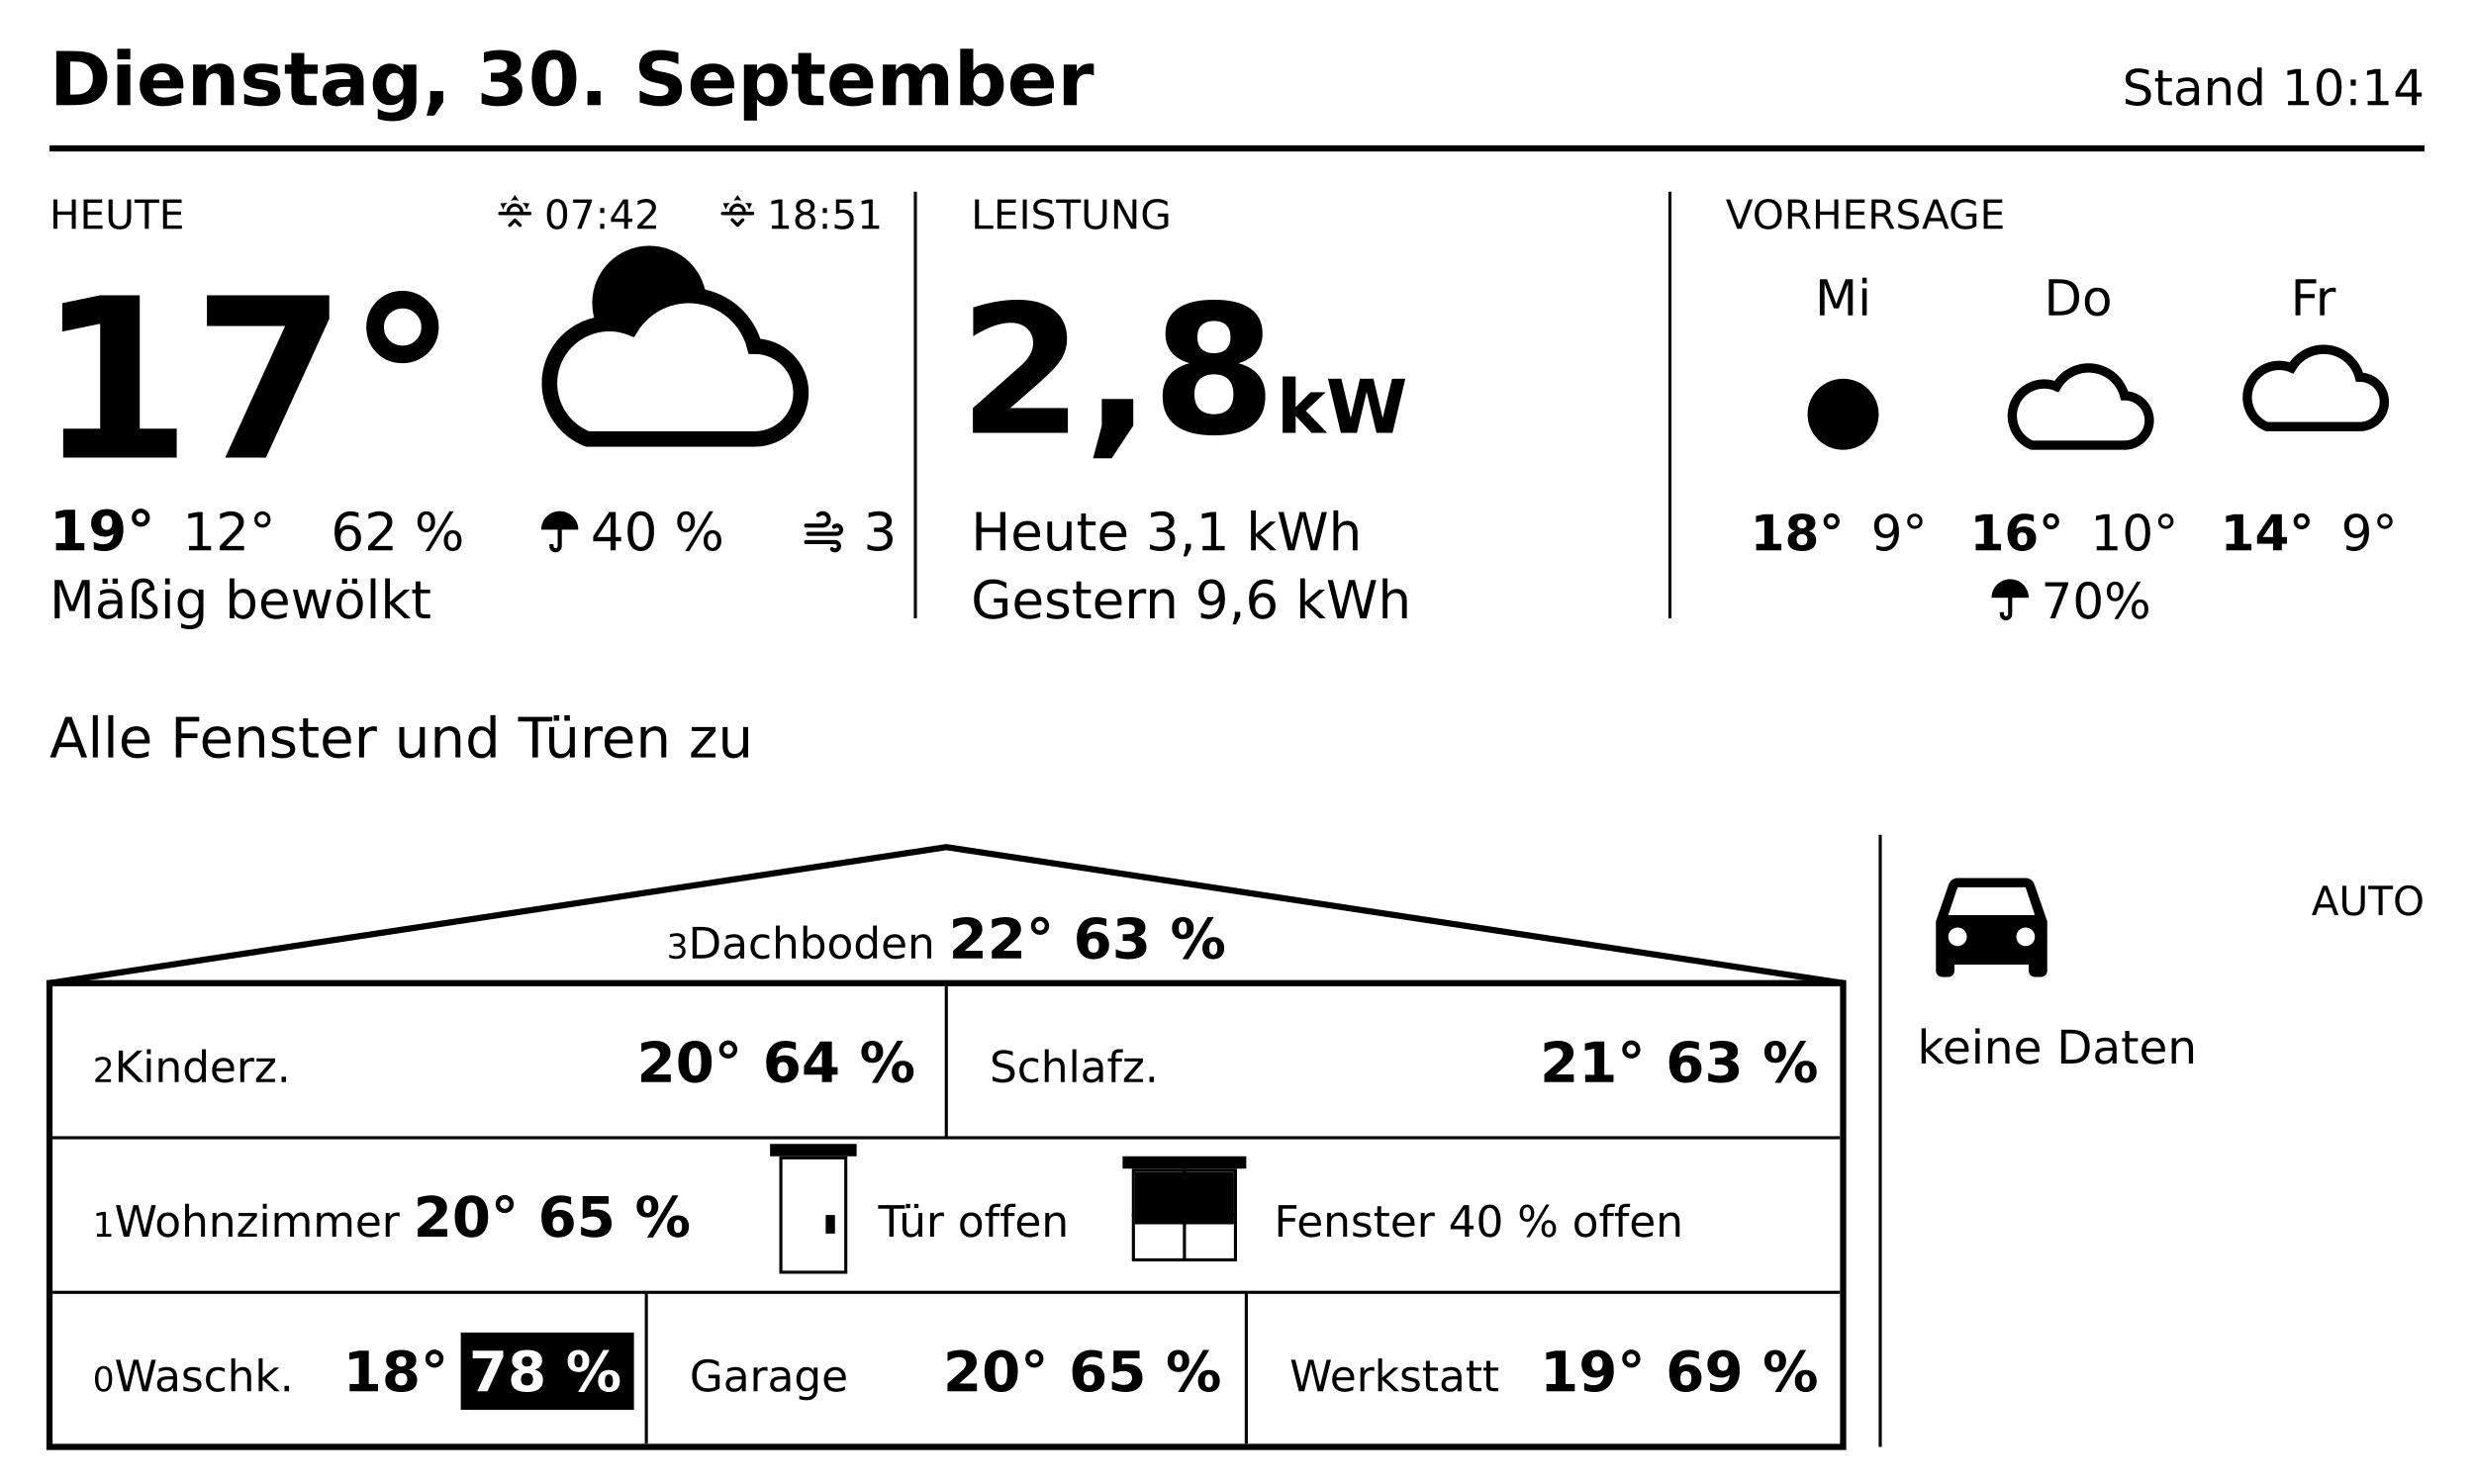
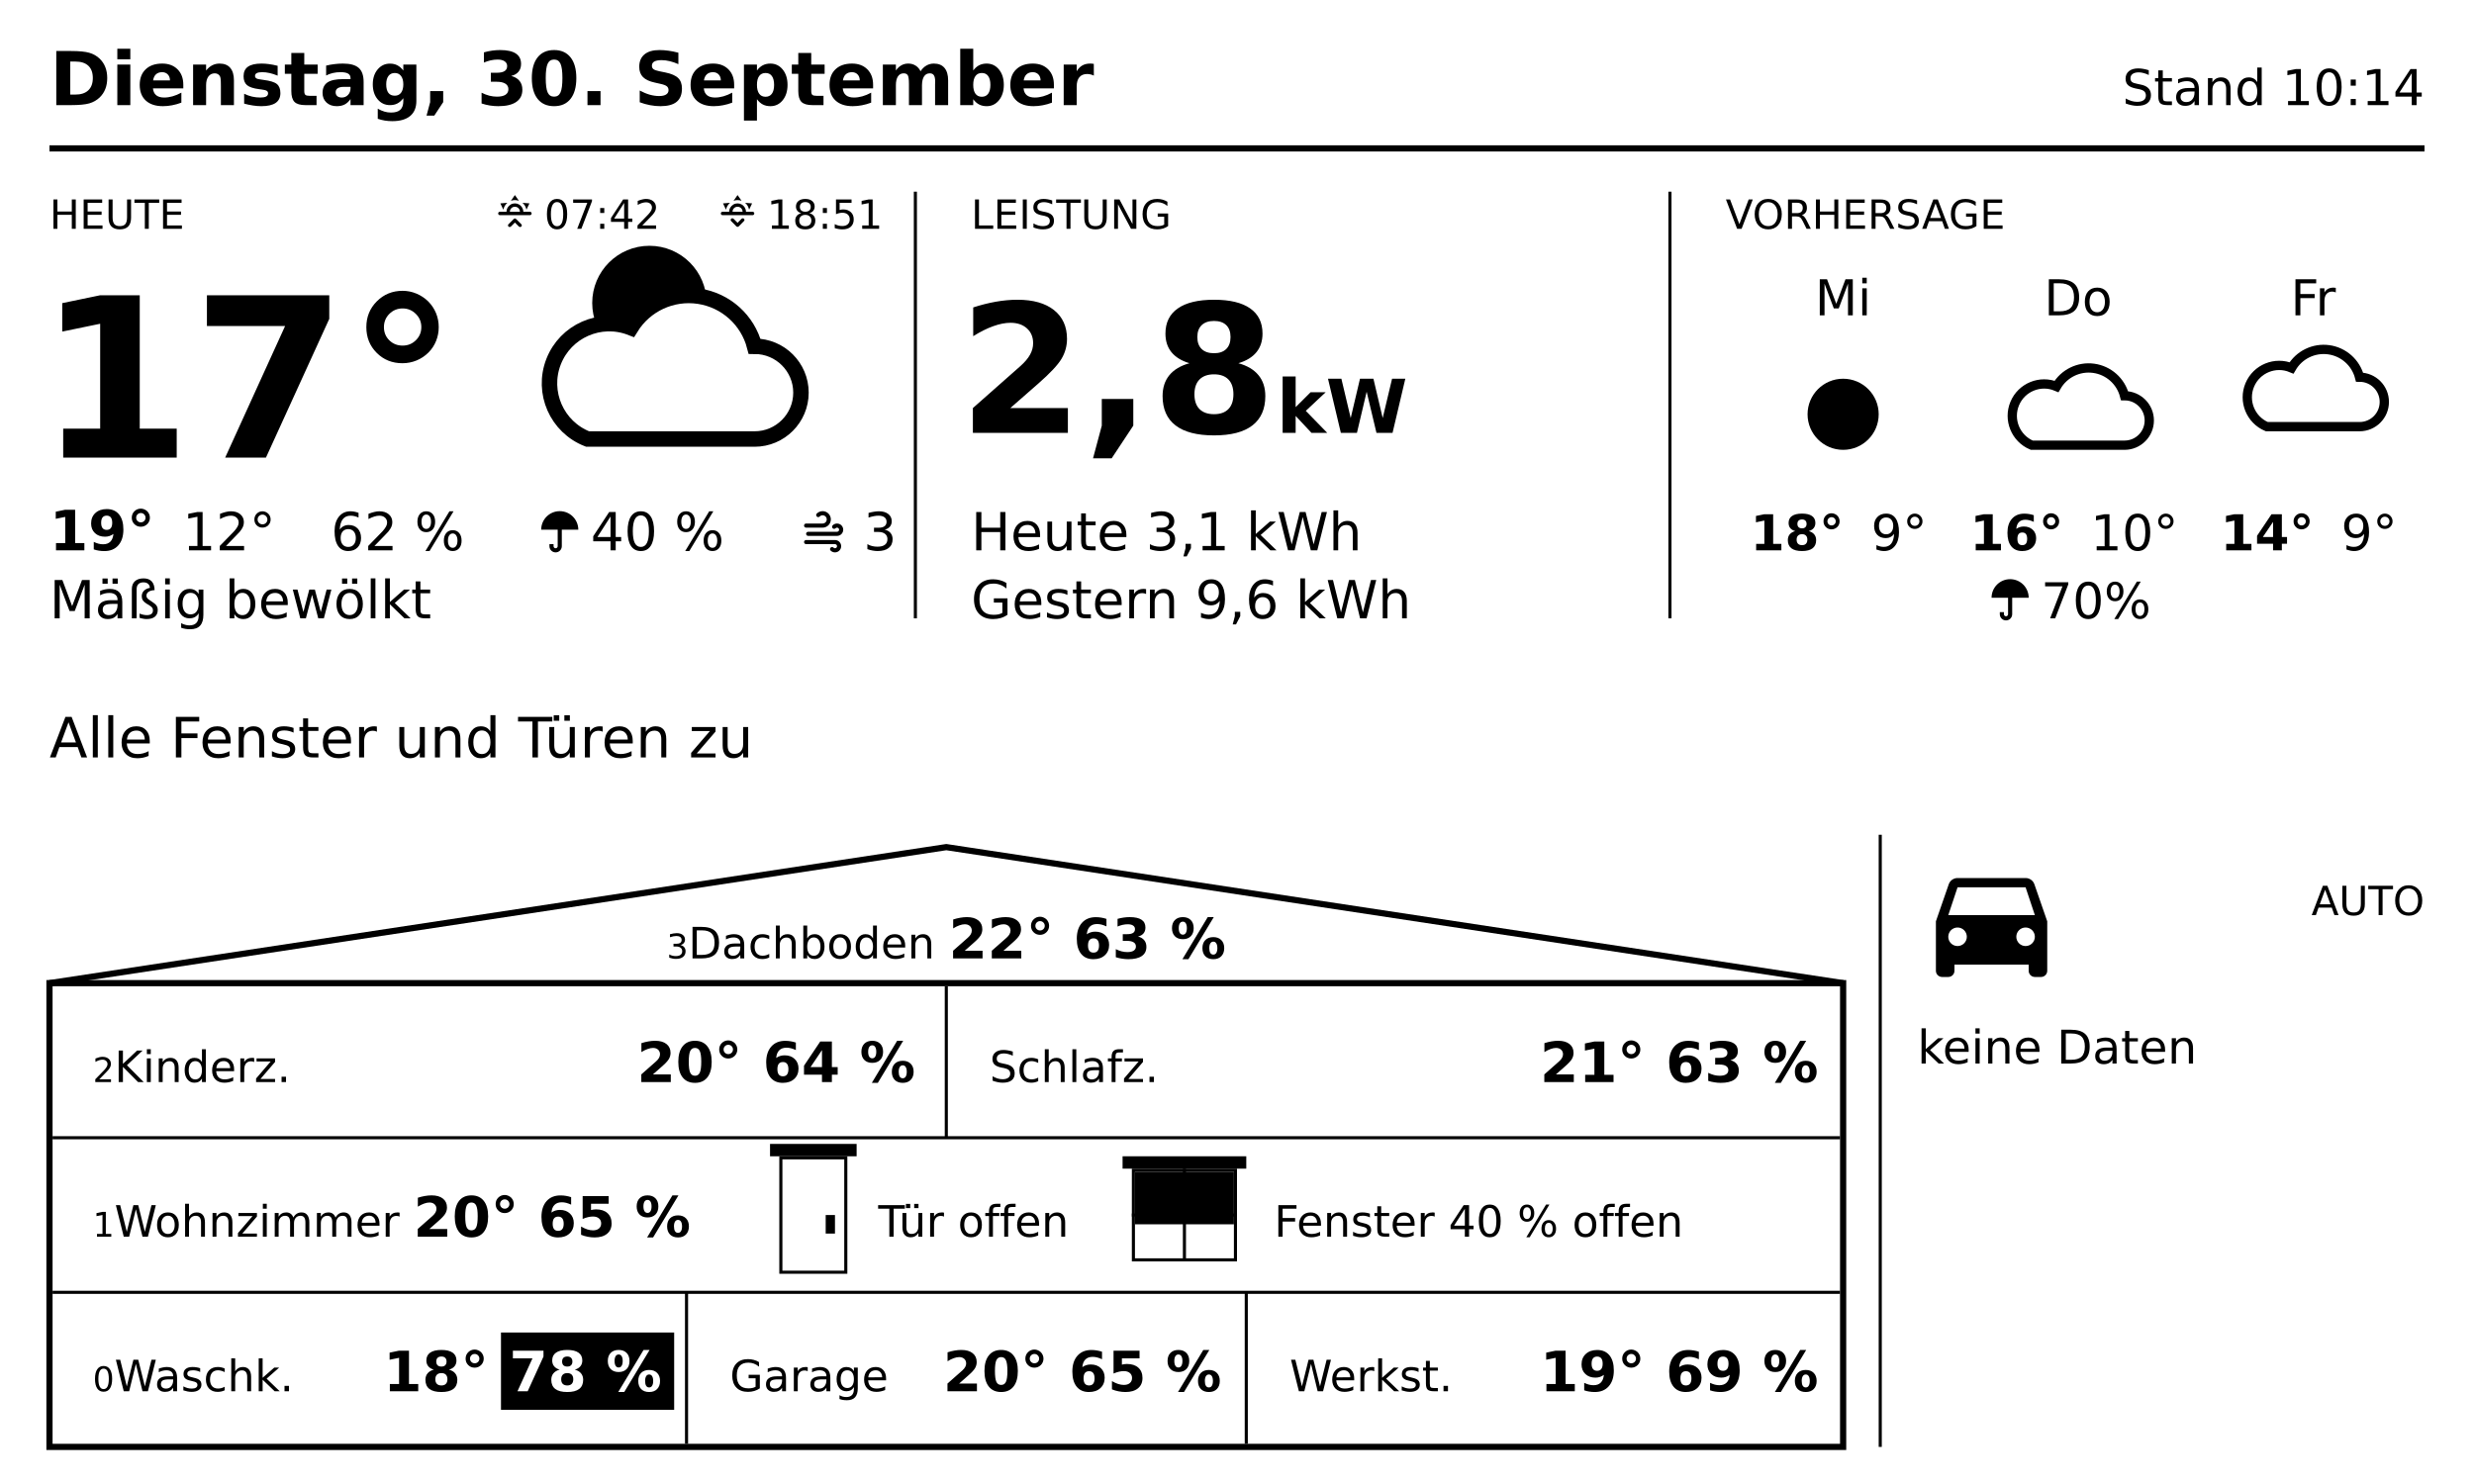
<svg xmlns="http://www.w3.org/2000/svg" width="800" height="480" viewBox="0 0 800 480" role="img" aria-label="Layout A daily overview in black and white" font-family="Verdana, 'DejaVu Sans', sans-serif" fill="#000">
  <rect width="800" height="480" fill="#fff" />
  <text x="16" y="34" font-size="24" font-weight="bold">Dienstag, 30. September</text>
  <text x="784" y="34" font-size="16" text-anchor="end" fill="#000">Stand 10:14</text>
  <rect x="16" y="47" width="768" height="2" fill="#000" />
  <text x="16" y="74" font-size="13" fill="#000">HEUTE</text>
  <path transform="translate(160 62) scale(0.025391 -0.025391) translate(0 -448)" d="M64 192H149Q149 221 163.5 245.5Q178 270 202.5 284.5Q227 299 256.0 299.0Q285 299 309.5 284.5Q334 270 348.5 245.5Q363 221 363 192H448Q457 192 463.0 186.0Q469 180 469.0 171.0Q469 162 463.0 155.5Q457 149 448 149H64Q55 149 49.0 155.5Q43 162 43.0 171.0Q43 180 49.0 186.0Q55 192 64 192ZM320 192Q320 219 301.5 237.5Q283 256 256.0 256.0Q229 256 210.5 237.5Q192 219 192 192ZM256 405 307 332Q282 341 256.0 341.0Q230 341 205 332ZM71 299 160 306Q140 289 127.0 267.0Q114 245 109 218ZM441 299 403 218Q398 244 385.0 267.0Q372 290 352 306ZM271 100 337 34Q344 28 344.0 19.0Q344 10 337.5 4.0Q331 -2 322.5 -2.0Q314 -2 307 4L256 55L205 4Q198 -2 189.5 -2.0Q181 -2 174.5 4.0Q168 10 168.0 19.0Q168 28 175 34L241 100Q248 107 256.0 107.0Q264 107 271 100Z" fill="#000" />
  <text x="176" y="74" font-size="13" fill="#000">07:42</text>
  <path transform="translate(232 62) scale(0.025391 -0.025391) translate(0 -448)" d="M64 192H149Q149 221 163.5 245.5Q178 270 202.5 284.5Q227 299 256.0 299.0Q285 299 309.5 284.5Q334 270 348.5 245.5Q363 221 363 192H448Q457 192 463.0 186.0Q469 180 469.0 171.0Q469 162 463.0 155.5Q457 149 448 149H64Q55 149 49.0 155.5Q43 162 43.0 171.0Q43 180 49.0 186.0Q55 192 64 192ZM320 192Q320 219 301.5 237.5Q283 256 256.0 256.0Q229 256 210.5 237.5Q192 219 192 192ZM256 405 307 332Q282 341 256.0 341.0Q230 341 205 332ZM71 299 160 306Q140 289 127.0 267.0Q114 245 109 218ZM441 299 403 218Q398 244 385.0 267.0Q372 290 352 306ZM271 6 337 73Q344 79 344.0 88.0Q344 97 337.5 103.0Q331 109 322.5 109.0Q314 109 307 103L256 51L205 103Q198 109 189.5 109.0Q181 109 174.5 103.0Q168 97 168.0 88.0Q168 79 175 73L241 6Q248 0 256.0 0.0Q264 0 271 6Z" fill="#000" />
  <text x="248" y="74" font-size="13" fill="#000">18:51</text>
  <text x="12" y="148" font-size="72" font-weight="bold">17°</text>
  <g transform="translate(0 6)" fill="none" stroke="#000" stroke-width="5">
    <circle cx="210" cy="92" r="16" fill="#000" stroke="#000" />
    <path d="M190 136 h54 a15 15 0 0 0 0-30 a22 22 0 0 0-40-6 a15 15 0 0 0-14 36z" fill="#fff" />
  </g>
  <text x="16" y="178" font-size="18" font-weight="bold">19°</text>
  <text x="59" y="178" font-size="17" fill="#000">12°</text>
  <text x="107" y="178" font-size="17" fill="#000">62 %</text>
  <path transform="translate(173 164) scale(0.6667)" d="M12,2A9,9 0 0,1 21,11H13V19A3,3 0 0,1 10,22A3,3 0 0,1 7,19V18H9V19A1,1 0 0,0 10,20A1,1 0 0,0 11,19V11H3A9,9 0 0,1 12,2Z" fill="#000" />
  <text x="191" y="178" font-size="17">40 %</text>
  <path transform="translate(258 164) scale(0.6667)" d="M4,10A1,1 0 0,1 3,9A1,1 0 0,1 4,8H12A2,2 0 0,0 14,6A2,2 0 0,0 12,4C11.45,4 10.95,4.22 10.59,4.59C10.2,5 9.56,5 9.17,4.59C8.78,4.2 8.78,3.56 9.17,3.17C9.9,2.45 10.9,2 12,2A4,4 0 0,1 16,6A4,4 0 0,1 12,10H4M19,12A1,1 0 0,0 20,11A1,1 0 0,0 19,10C18.72,10 18.47,10.11 18.29,10.29C17.9,10.68 17.27,10.68 16.88,10.29C16.5,9.9 16.5,9.27 16.88,8.88C17.42,8.34 18.17,8 19,8A3,3 0 0,1 22,11A3,3 0 0,1 19,14H5A1,1 0 0,1 4,13A1,1 0 0,1 5,12H19M18,18H4A1,1 0 0,1 3,17A1,1 0 0,1 4,16H18A3,3 0 0,1 21,19A3,3 0 0,1 18,22C17.17,22 16.42,21.66 15.88,21.12C15.5,20.73 15.5,20.1 15.88,19.71C16.27,19.32 16.9,19.32 17.29,19.71C17.47,19.89 17.72,20 18,20A1,1 0 0,0 19,19A1,1 0 0,0 18,18Z" fill="#000" />
  <text x="290" y="178" font-size="17" text-anchor="end" fill="#000">3</text>
  <text x="16" y="200" font-size="17" fill="#000">Mäßig bewölkt</text>
  <line x1="296" y1="62" x2="296" y2="200" stroke="#000" />
  <text x="314" y="74" font-size="13" fill="#000">LEISTUNG</text>
  <text x="310" y="140" font-size="58" font-weight="bold">2,8<tspan font-size="24" fill="#000"> kW</tspan>
  </text>
  <text x="314" y="178" font-size="17" fill="#000">Heute <tspan fill="#000">3,1 kWh</tspan>
  </text>
  <text x="314" y="200" font-size="17" fill="#000">Gestern <tspan fill="#000">9,6 kWh</tspan>
  </text>
  <line x1="540" y1="62" x2="540" y2="200" stroke="#000" />
  <text x="558" y="74" font-size="13" fill="#000">VORHERSAGE</text>
  <g font-size="16" text-anchor="middle">
    <g fill="#000">
      <text x="596" y="102">Mi</text>
      <text x="672" y="102">Do</text>
      <text x="748" y="102">Fr</text>
    </g>
    <g fill="none" stroke="#000" stroke-width="3">
      <circle cx="596" cy="134" r="10" fill="#000" stroke="#000" />
      <path d="M657 144 h30 a8 8 0 0 0 0-16 a12 12 0 0 0-22-3 a8 8 0 0 0-8 19z" />
      <path d="M733 138 h30 a8 8 0 0 0 0-16 a12 12 0 0 0-22-3 a8 8 0 0 0-8 19z" />
    </g>
  </g>
  <text x="566" y="178" font-size="16" font-weight="bold">18°</text>
  <text x="605" y="178" font-size="16" fill="#000">9°</text>
  <text x="637" y="178" font-size="16" font-weight="bold">16°</text>
  <text x="676" y="178" font-size="16" fill="#000">10°</text>
  <path transform="translate(642 186) scale(0.6667)" d="M12,2A9,9 0 0,1 21,11H13V19A3,3 0 0,1 10,22A3,3 0 0,1 7,19V18H9V19A1,1 0 0,0 10,20A1,1 0 0,0 11,19V11H3A9,9 0 0,1 12,2Z" fill="#000" />
  <text x="660" y="200" font-size="16" fill="#000">70%</text>
  <text x="718" y="178" font-size="16" font-weight="bold">14°</text>
  <text x="757" y="178" font-size="16" fill="#000">9°</text>
  <text x="16" y="245" font-size="18" fill="#000">Alle Fenster und Türen zu</text>
  <g fill="none" stroke="#000" stroke-width="2">
    <polyline points="16,318 306,274 596,318" />
    <rect x="16" y="318" width="580" height="150" />
  </g>
  <g stroke="#000">
    <line x1="17" y1="368" x2="595" y2="368" />
    <line x1="17" y1="418" x2="595" y2="418" />
    <line x1="306" y1="319" x2="306" y2="368" />
-     <line x1="209" y1="418" x2="209" y2="467" />
+     <line x1="222" y1="418" x2="222" y2="467" />
    <line x1="403" y1="418" x2="403" y2="467" />
  </g>
  <g>
    <text x="306" y="310" font-size="14" text-anchor="middle" fill="#000">
      <tspan font-size="11" fill="#000">3 </tspan>Dachboden <tspan font-size="18" font-weight="bold" fill="#000">22° 63 %</tspan>
    </text>
    <text x="30" y="350" font-size="14" fill="#000">
      <tspan font-size="11" fill="#000">2 </tspan>Kinderz.</text>
    <text x="240" y="350" font-size="18" font-weight="bold" text-anchor="end">20°</text>
    <text x="296" y="350" font-size="18" font-weight="bold" text-anchor="end">64 %</text>
    <text x="320" y="350" font-size="14" fill="#000">Schlafz.</text>
    <text x="532" y="350" font-size="18" font-weight="bold" text-anchor="end">21°</text>
    <text x="588" y="350" font-size="18" font-weight="bold" text-anchor="end">63 %</text>
    <text x="30" y="400" font-size="14" fill="#000">
      <tspan font-size="11" fill="#000">1 </tspan>Wohnzimmer <tspan font-size="18" font-weight="bold" fill="#000">20° 65 %</tspan>
    </text>
    <text x="284" y="400" font-size="14" fill="#000">Tür <tspan fill="#000">offen</tspan>
    </text>
    <text x="412" y="400" font-size="14" fill="#000">Fenster <tspan fill="#000">40 % offen</tspan>
    </text>
    <text x="30" y="450" font-size="14" fill="#000">
      <tspan font-size="11" fill="#000">0 </tspan>Waschk.</text>
-     <text x="145" y="450" font-size="18" font-weight="bold" text-anchor="end">18°</text>
-     <rect x="149" y="431" width="56" height="25" fill="#000" />
-     <text x="201" y="450" font-size="18" font-weight="bold" text-anchor="end" fill="#fff">78 %</text>
-     <text x="223" y="450" font-size="14" fill="#000">Garage</text>
+     <text x="158" y="450" font-size="18" font-weight="bold" text-anchor="end">18°</text>
+     <rect x="162" y="431" width="56" height="25" fill="#000" />
+     <text x="214" y="450" font-size="18" font-weight="bold" text-anchor="end" fill="#fff">78 %</text>
+     <text x="236" y="450" font-size="14" fill="#000">Garage</text>
    <text x="339" y="450" font-size="18" font-weight="bold" text-anchor="end">20°</text>
    <text x="395" y="450" font-size="18" font-weight="bold" text-anchor="end">65 %</text>
-     <text x="417" y="450" font-size="14" fill="#000">Werkstatt</text>
+     <text x="417" y="450" font-size="14" fill="#000">Werkst.</text>
    <text x="532" y="450" font-size="18" font-weight="bold" text-anchor="end">19°</text>
    <text x="588" y="450" font-size="18" font-weight="bold" text-anchor="end">69 %</text>
  </g>
  <rect x="249" y="370" width="28" height="4" fill="#000" />
  <rect x="252.5" y="374.5" width="21" height="37" fill="none" stroke="#000" />
  <rect x="267" y="393" width="3" height="6" fill="#000" />
  <g transform="translate(-164 0)">
    <rect x="527" y="374" width="40" height="4" fill="#000" />
    <rect x="530.5" y="378.5" width="33" height="29" fill="none" stroke="#000" />
    <line x1="547" y1="378" x2="547" y2="408" stroke="#000" />
    <line x1="530" y1="393" x2="564" y2="393" stroke="#000" />
    <rect x="531" y="379" width="32" height="17" fill="#000" />
    <g stroke="#000">
      <line x1="532" y1="382.5" x2="562" y2="382.5" />
      <line x1="532" y1="386.5" x2="562" y2="386.5" />
      <line x1="532" y1="390.5" x2="562" y2="390.5" />
      <line x1="532" y1="394.5" x2="562" y2="394.5" />
    </g>
  </g>
  <line x1="608" y1="270" x2="608" y2="468" stroke="#000" />
  <g transform="translate(620 274) scale(2)">
    <path d="M5,11L6.5,6.5H17.5L19,11M17.5,16A1.5,1.5 0 0,1 16,14.5A1.5,1.5 0 0,1 17.5,13A1.5,1.5 0 0,1 19,14.5A1.5,1.5 0 0,1 17.5,16M6.5,16A1.5,1.5 0 0,1 5,14.5A1.5,1.5 0 0,1 6.5,13A1.5,1.5 0 0,1 8,14.5A1.5,1.5 0 0,1 6.5,16M18.92,6C18.72,5.42 18.16,5 17.5,5H6.5C5.84,5 5.28,5.42 5.08,6L3,12V20A1,1 0 0,0 4,21H5A1,1 0 0,0 6,20V19H18V20A1,1 0 0,0 19,21H20A1,1 0 0,0 21,20V12L18.92,6Z" fill="#000" />
  </g>
  <text x="784" y="296" font-size="13" text-anchor="end" fill="#000">AUTO</text>
  <text x="620" y="344" font-size="15" fill="#000">keine Daten</text>
</svg>
